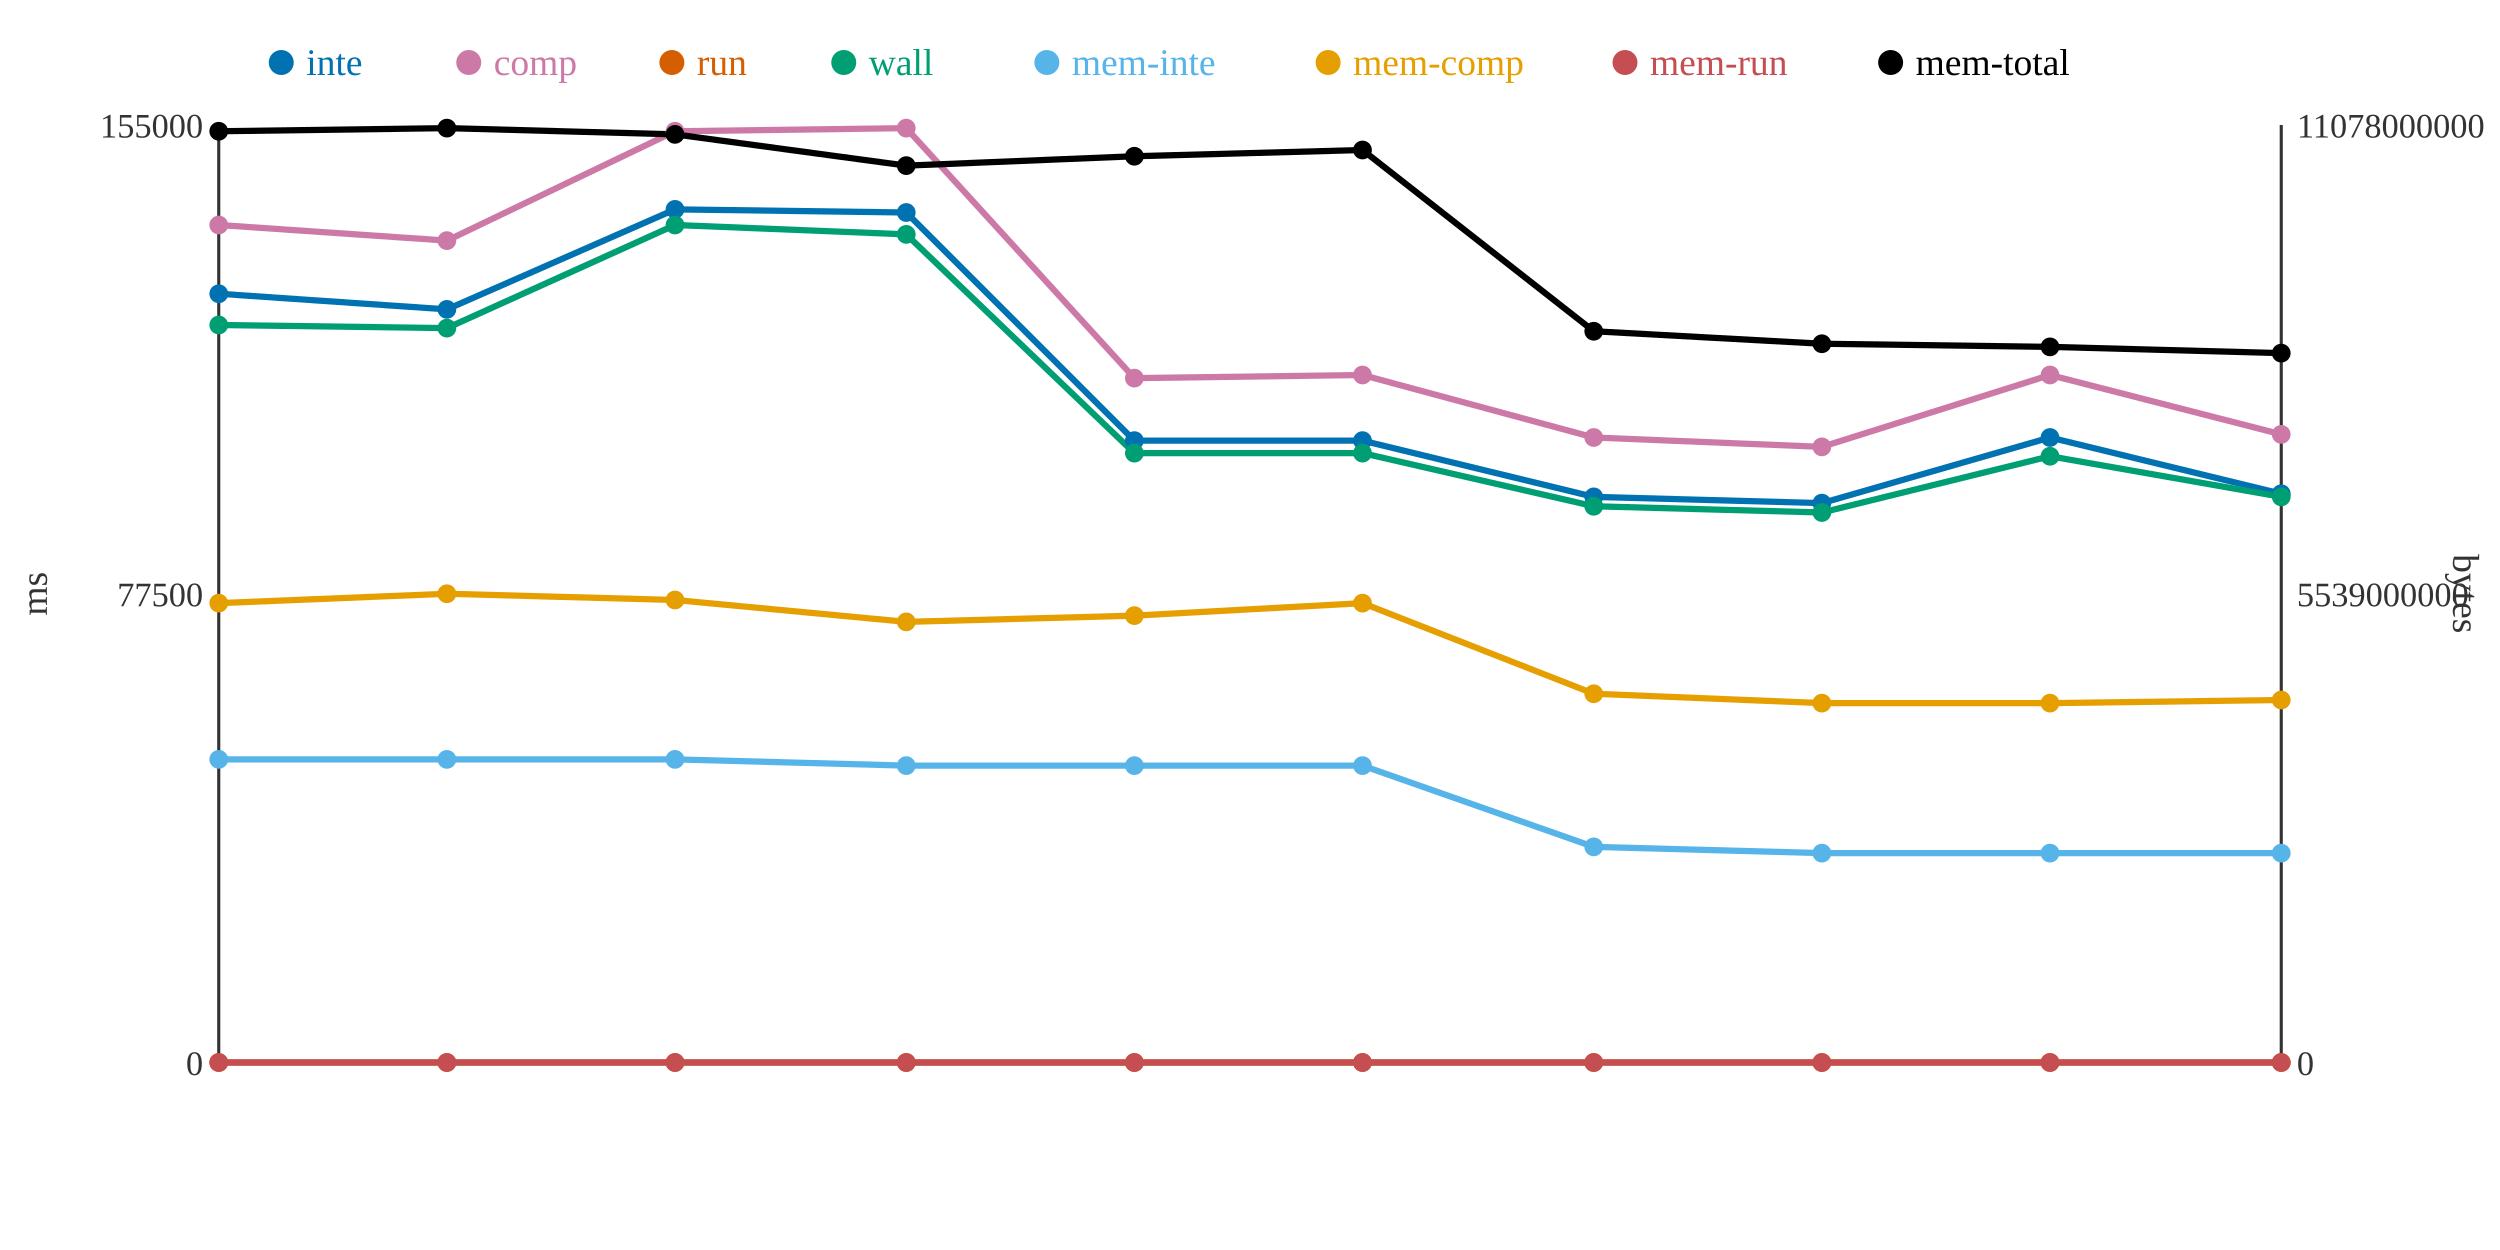
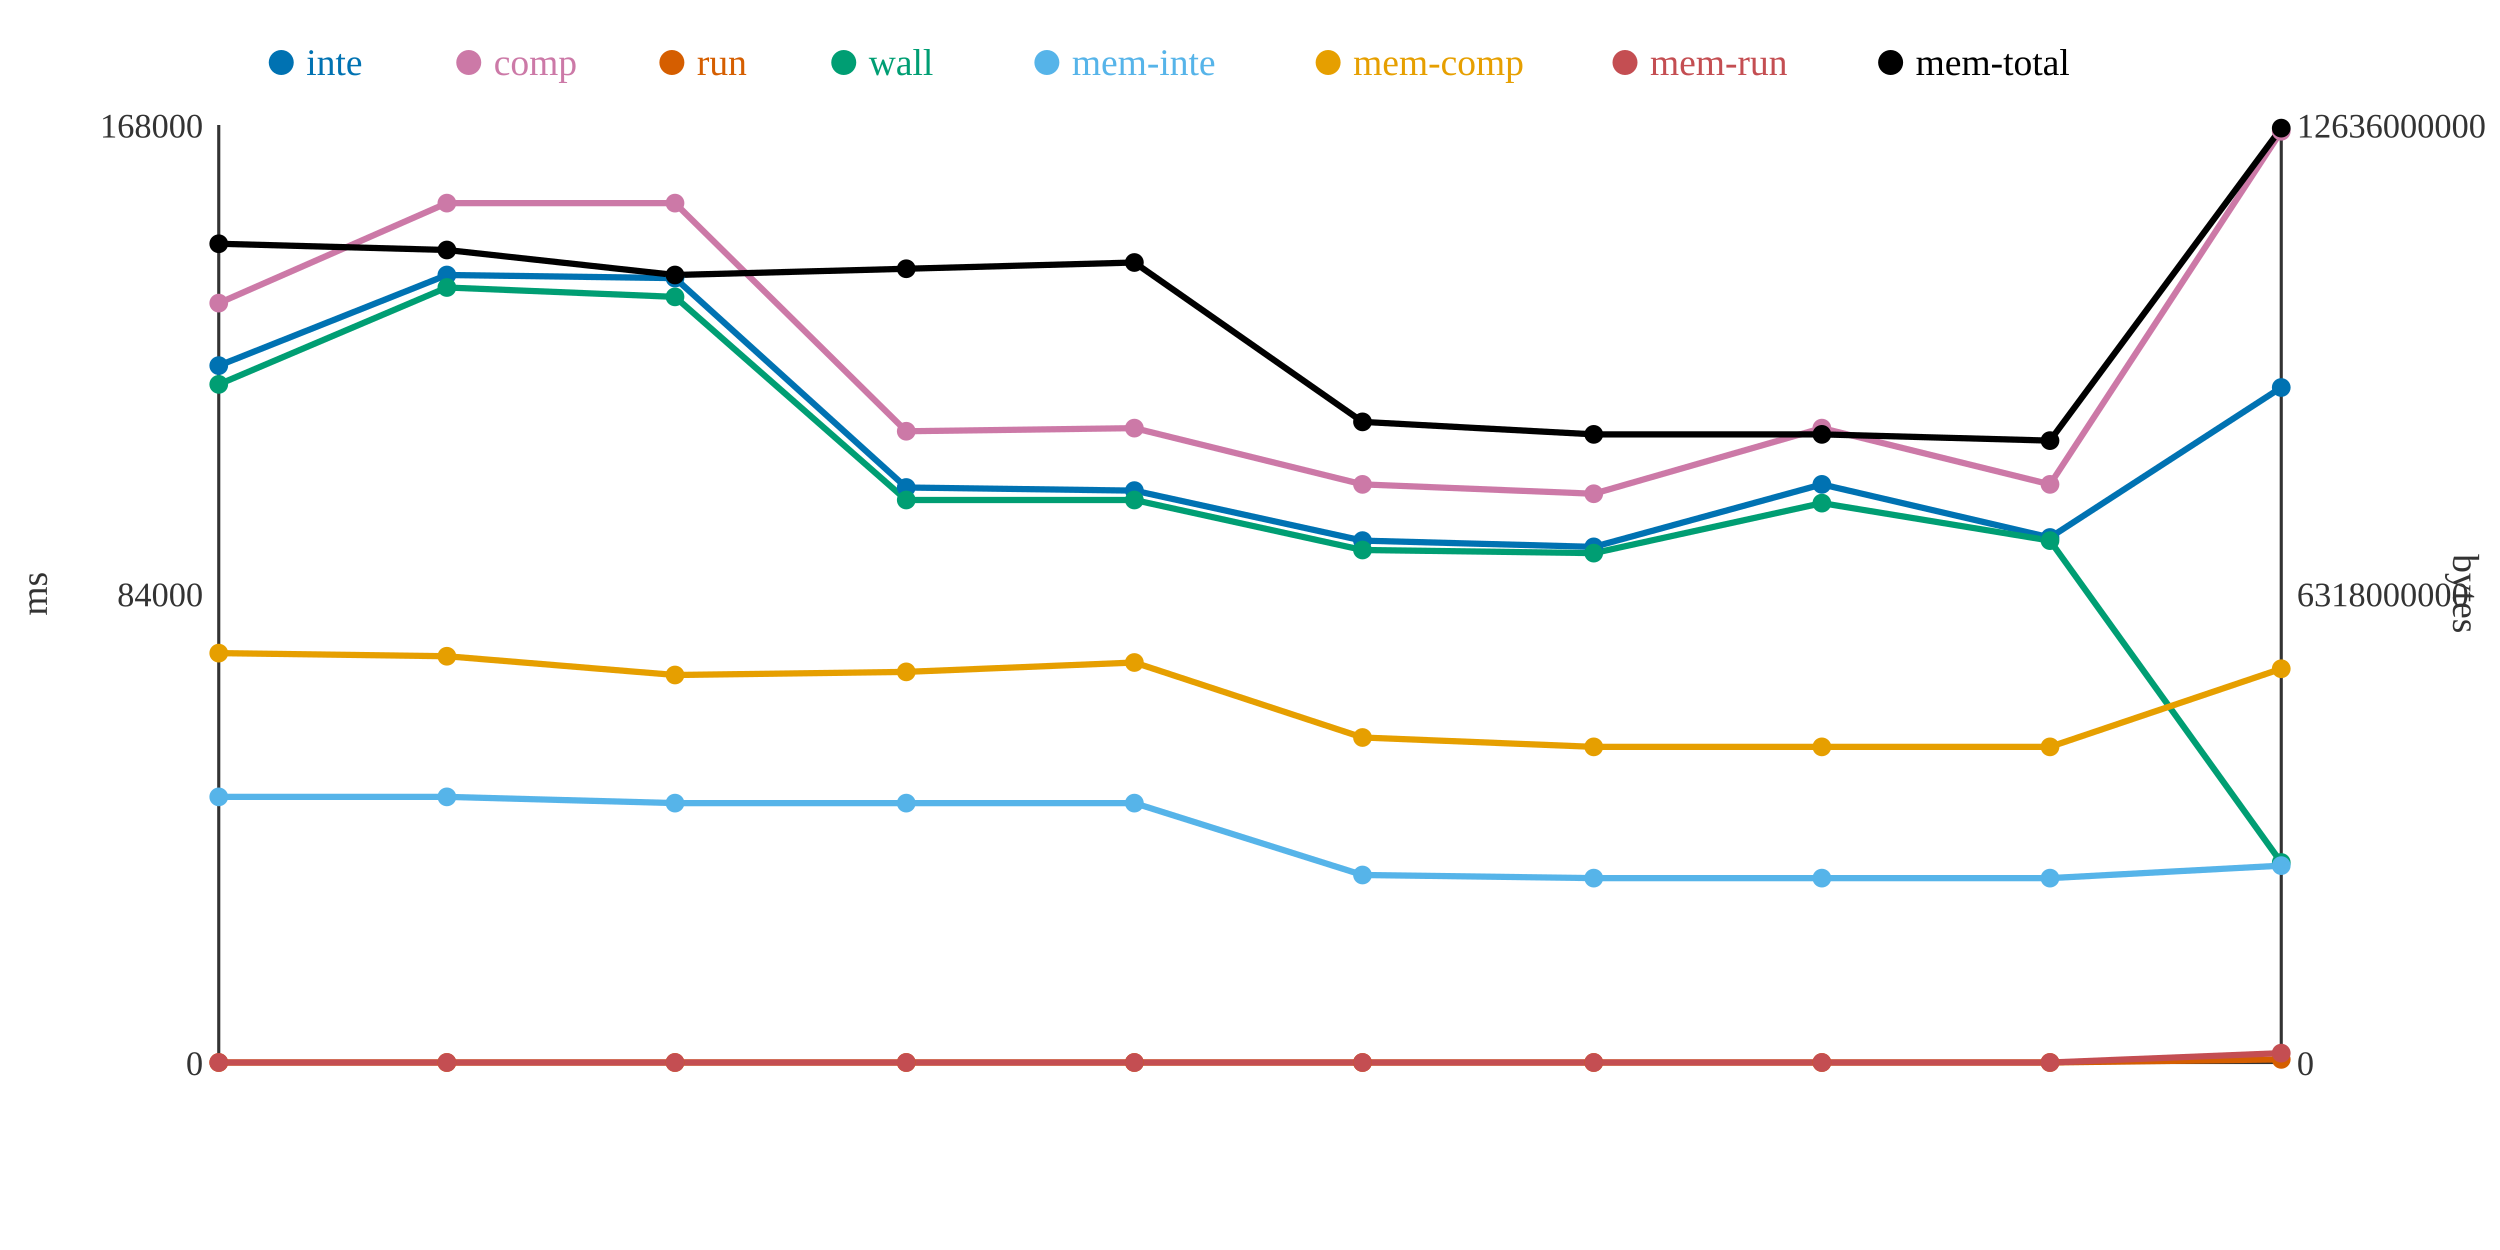
<svg xmlns="http://www.w3.org/2000/svg" width="800" height="400">
  <rect width="800" height="400" fill="white" />
  <line x1="70" y1="40" x2="70" y2="340" stroke="#333" stroke-width="1" />
  <line x1="70" y1="340" x2="730" y2="340" stroke="#333" stroke-width="1" />
  <line x1="730" y1="40" x2="730" y2="340" stroke="#333" stroke-width="1" />
  <text x="65" y="344" text-anchor="end" font-size="11" fill="#333">0</text>
-   <text x="65" y="194" text-anchor="end" font-size="11" fill="#333">77500</text>
-   <text x="65" y="44" text-anchor="end" font-size="11" fill="#333">155000</text>
+   <text x="65" y="194" text-anchor="end" font-size="11" fill="#333">84000</text>
+   <text x="65" y="44" text-anchor="end" font-size="11" fill="#333">168000</text>
  <text x="15" y="190" text-anchor="middle" font-size="12" fill="#333" transform="rotate(-90 15 190)">ms</text>
  <text x="735" y="344" text-anchor="start" font-size="11" fill="#333">0</text>
-   <text x="735" y="194" text-anchor="start" font-size="11" fill="#333">5539000000</text>
-   <text x="735" y="44" text-anchor="start" font-size="11" fill="#333">11078000000</text>
+   <text x="735" y="194" text-anchor="start" font-size="11" fill="#333">6318000000</text>
+   <text x="735" y="44" text-anchor="start" font-size="11" fill="#333">12636000000</text>
  <text x="785" y="190" text-anchor="middle" font-size="12" fill="#333" transform="rotate(90 785 190)">bytes</text>
-   <polyline points="70,94 143,99 216,67 290,68 363,141 436,141 510,159 583,161 656,140 730,158" fill="none" stroke="#0072B2" stroke-width="2" />
-   <polyline points="70,72 143,77 216,42 290,41 363,121 436,120 510,140 583,143 656,120 730,139" fill="none" stroke="#CC79A7" stroke-width="2" />
-   <polyline points="70,340 143,340 216,340 290,340 363,340 436,340 510,340 583,340 656,340 730,340" fill="none" stroke="#D55E00" stroke-width="2" />
-   <polyline points="70,104 143,105 216,72 290,75 363,145 436,145 510,162 583,164 656,146 730,159" fill="none" stroke="#009E73" stroke-width="2" />
-   <polyline points="70,243 143,243 216,243 290,245 363,245 436,245 510,271 583,273 656,273 730,273" fill="none" stroke="#56B4E9" stroke-width="2" />
-   <polyline points="70,193 143,190 216,192 290,199 363,197 436,193 510,222 583,225 656,225 730,224" fill="none" stroke="#E69F00" stroke-width="2" />
-   <polyline points="70,340 143,340 216,340 290,340 363,340 436,340 510,340 583,340 656,340 730,340" fill="none" stroke="#C44E52" stroke-width="2" />
-   <polyline points="70,42 143,41 216,43 290,53 363,50 436,48 510,106 583,110 656,111 730,113" fill="none" stroke="#000000" stroke-width="2" />
-   <circle cx="70" cy="94" r="3" fill="#0072B2" />
-   <circle cx="70" cy="72" r="3" fill="#CC79A7" />
+   <polyline points="70,117 143,88 216,89 290,156 363,157 436,173 510,175 583,155 656,172 730,124" fill="none" stroke="#0072B2" stroke-width="2" />
+   <polyline points="70,97 143,65 216,65 290,138 363,137 436,155 510,158 583,137 656,155 730,42" fill="none" stroke="#CC79A7" stroke-width="2" />
+   <polyline points="70,340 143,340 216,340 290,340 363,340 436,340 510,340 583,340 656,340 730,339" fill="none" stroke="#D55E00" stroke-width="2" />
+   <polyline points="70,123 143,92 216,95 290,160 363,160 436,176 510,177 583,161 656,173 730,276" fill="none" stroke="#009E73" stroke-width="2" />
+   <polyline points="70,255 143,255 216,257 290,257 363,257 436,280 510,281 583,281 656,281 730,277" fill="none" stroke="#56B4E9" stroke-width="2" />
+   <polyline points="70,209 143,210 216,216 290,215 363,212 436,236 510,239 583,239 656,239 730,214" fill="none" stroke="#E69F00" stroke-width="2" />
+   <polyline points="70,340 143,340 216,340 290,340 363,340 436,340 510,340 583,340 656,340 730,337" fill="none" stroke="#C44E52" stroke-width="2" />
+   <polyline points="70,78 143,80 216,88 290,86 363,84 436,135 510,139 583,139 656,141 730,41" fill="none" stroke="#000000" stroke-width="2" />
+   <circle cx="70" cy="117" r="3" fill="#0072B2" />
+   <circle cx="70" cy="97" r="3" fill="#CC79A7" />
  <circle cx="70" cy="340" r="3" fill="#D55E00" />
-   <circle cx="70" cy="104" r="3" fill="#009E73" />
-   <circle cx="70" cy="243" r="3" fill="#56B4E9" />
-   <circle cx="70" cy="193" r="3" fill="#E69F00" />
+   <circle cx="70" cy="123" r="3" fill="#009E73" />
+   <circle cx="70" cy="255" r="3" fill="#56B4E9" />
+   <circle cx="70" cy="209" r="3" fill="#E69F00" />
  <circle cx="70" cy="340" r="3" fill="#C44E52" />
-   <circle cx="70" cy="42" r="3" fill="#000000" />
-   <circle cx="143" cy="99" r="3" fill="#0072B2" />
-   <circle cx="143" cy="77" r="3" fill="#CC79A7" />
+   <circle cx="70" cy="78" r="3" fill="#000000" />
+   <circle cx="143" cy="88" r="3" fill="#0072B2" />
+   <circle cx="143" cy="65" r="3" fill="#CC79A7" />
  <circle cx="143" cy="340" r="3" fill="#D55E00" />
-   <circle cx="143" cy="105" r="3" fill="#009E73" />
-   <circle cx="143" cy="243" r="3" fill="#56B4E9" />
-   <circle cx="143" cy="190" r="3" fill="#E69F00" />
+   <circle cx="143" cy="92" r="3" fill="#009E73" />
+   <circle cx="143" cy="255" r="3" fill="#56B4E9" />
+   <circle cx="143" cy="210" r="3" fill="#E69F00" />
  <circle cx="143" cy="340" r="3" fill="#C44E52" />
-   <circle cx="143" cy="41" r="3" fill="#000000" />
-   <circle cx="216" cy="67" r="3" fill="#0072B2" />
-   <circle cx="216" cy="42" r="3" fill="#CC79A7" />
+   <circle cx="143" cy="80" r="3" fill="#000000" />
+   <circle cx="216" cy="89" r="3" fill="#0072B2" />
+   <circle cx="216" cy="65" r="3" fill="#CC79A7" />
  <circle cx="216" cy="340" r="3" fill="#D55E00" />
-   <circle cx="216" cy="72" r="3" fill="#009E73" />
-   <circle cx="216" cy="243" r="3" fill="#56B4E9" />
-   <circle cx="216" cy="192" r="3" fill="#E69F00" />
+   <circle cx="216" cy="95" r="3" fill="#009E73" />
+   <circle cx="216" cy="257" r="3" fill="#56B4E9" />
+   <circle cx="216" cy="216" r="3" fill="#E69F00" />
  <circle cx="216" cy="340" r="3" fill="#C44E52" />
-   <circle cx="216" cy="43" r="3" fill="#000000" />
-   <circle cx="290" cy="68" r="3" fill="#0072B2" />
-   <circle cx="290" cy="41" r="3" fill="#CC79A7" />
+   <circle cx="216" cy="88" r="3" fill="#000000" />
+   <circle cx="290" cy="156" r="3" fill="#0072B2" />
+   <circle cx="290" cy="138" r="3" fill="#CC79A7" />
  <circle cx="290" cy="340" r="3" fill="#D55E00" />
-   <circle cx="290" cy="75" r="3" fill="#009E73" />
-   <circle cx="290" cy="245" r="3" fill="#56B4E9" />
-   <circle cx="290" cy="199" r="3" fill="#E69F00" />
+   <circle cx="290" cy="160" r="3" fill="#009E73" />
+   <circle cx="290" cy="257" r="3" fill="#56B4E9" />
+   <circle cx="290" cy="215" r="3" fill="#E69F00" />
  <circle cx="290" cy="340" r="3" fill="#C44E52" />
-   <circle cx="290" cy="53" r="3" fill="#000000" />
-   <circle cx="363" cy="141" r="3" fill="#0072B2" />
-   <circle cx="363" cy="121" r="3" fill="#CC79A7" />
+   <circle cx="290" cy="86" r="3" fill="#000000" />
+   <circle cx="363" cy="157" r="3" fill="#0072B2" />
+   <circle cx="363" cy="137" r="3" fill="#CC79A7" />
  <circle cx="363" cy="340" r="3" fill="#D55E00" />
-   <circle cx="363" cy="145" r="3" fill="#009E73" />
-   <circle cx="363" cy="245" r="3" fill="#56B4E9" />
-   <circle cx="363" cy="197" r="3" fill="#E69F00" />
+   <circle cx="363" cy="160" r="3" fill="#009E73" />
+   <circle cx="363" cy="257" r="3" fill="#56B4E9" />
+   <circle cx="363" cy="212" r="3" fill="#E69F00" />
  <circle cx="363" cy="340" r="3" fill="#C44E52" />
-   <circle cx="363" cy="50" r="3" fill="#000000" />
-   <circle cx="436" cy="141" r="3" fill="#0072B2" />
-   <circle cx="436" cy="120" r="3" fill="#CC79A7" />
+   <circle cx="363" cy="84" r="3" fill="#000000" />
+   <circle cx="436" cy="173" r="3" fill="#0072B2" />
+   <circle cx="436" cy="155" r="3" fill="#CC79A7" />
  <circle cx="436" cy="340" r="3" fill="#D55E00" />
-   <circle cx="436" cy="145" r="3" fill="#009E73" />
-   <circle cx="436" cy="245" r="3" fill="#56B4E9" />
-   <circle cx="436" cy="193" r="3" fill="#E69F00" />
+   <circle cx="436" cy="176" r="3" fill="#009E73" />
+   <circle cx="436" cy="280" r="3" fill="#56B4E9" />
+   <circle cx="436" cy="236" r="3" fill="#E69F00" />
  <circle cx="436" cy="340" r="3" fill="#C44E52" />
-   <circle cx="436" cy="48" r="3" fill="#000000" />
-   <circle cx="510" cy="159" r="3" fill="#0072B2" />
-   <circle cx="510" cy="140" r="3" fill="#CC79A7" />
+   <circle cx="436" cy="135" r="3" fill="#000000" />
+   <circle cx="510" cy="175" r="3" fill="#0072B2" />
+   <circle cx="510" cy="158" r="3" fill="#CC79A7" />
  <circle cx="510" cy="340" r="3" fill="#D55E00" />
-   <circle cx="510" cy="162" r="3" fill="#009E73" />
-   <circle cx="510" cy="271" r="3" fill="#56B4E9" />
-   <circle cx="510" cy="222" r="3" fill="#E69F00" />
+   <circle cx="510" cy="177" r="3" fill="#009E73" />
+   <circle cx="510" cy="281" r="3" fill="#56B4E9" />
+   <circle cx="510" cy="239" r="3" fill="#E69F00" />
  <circle cx="510" cy="340" r="3" fill="#C44E52" />
-   <circle cx="510" cy="106" r="3" fill="#000000" />
-   <circle cx="583" cy="161" r="3" fill="#0072B2" />
-   <circle cx="583" cy="143" r="3" fill="#CC79A7" />
+   <circle cx="510" cy="139" r="3" fill="#000000" />
+   <circle cx="583" cy="155" r="3" fill="#0072B2" />
+   <circle cx="583" cy="137" r="3" fill="#CC79A7" />
  <circle cx="583" cy="340" r="3" fill="#D55E00" />
-   <circle cx="583" cy="164" r="3" fill="#009E73" />
-   <circle cx="583" cy="273" r="3" fill="#56B4E9" />
-   <circle cx="583" cy="225" r="3" fill="#E69F00" />
+   <circle cx="583" cy="161" r="3" fill="#009E73" />
+   <circle cx="583" cy="281" r="3" fill="#56B4E9" />
+   <circle cx="583" cy="239" r="3" fill="#E69F00" />
  <circle cx="583" cy="340" r="3" fill="#C44E52" />
-   <circle cx="583" cy="110" r="3" fill="#000000" />
-   <circle cx="656" cy="140" r="3" fill="#0072B2" />
-   <circle cx="656" cy="120" r="3" fill="#CC79A7" />
+   <circle cx="583" cy="139" r="3" fill="#000000" />
+   <circle cx="656" cy="172" r="3" fill="#0072B2" />
+   <circle cx="656" cy="155" r="3" fill="#CC79A7" />
  <circle cx="656" cy="340" r="3" fill="#D55E00" />
-   <circle cx="656" cy="146" r="3" fill="#009E73" />
-   <circle cx="656" cy="273" r="3" fill="#56B4E9" />
-   <circle cx="656" cy="225" r="3" fill="#E69F00" />
+   <circle cx="656" cy="173" r="3" fill="#009E73" />
+   <circle cx="656" cy="281" r="3" fill="#56B4E9" />
+   <circle cx="656" cy="239" r="3" fill="#E69F00" />
  <circle cx="656" cy="340" r="3" fill="#C44E52" />
-   <circle cx="656" cy="111" r="3" fill="#000000" />
-   <circle cx="730" cy="158" r="3" fill="#0072B2" />
-   <circle cx="730" cy="139" r="3" fill="#CC79A7" />
-   <circle cx="730" cy="340" r="3" fill="#D55E00" />
-   <circle cx="730" cy="159" r="3" fill="#009E73" />
-   <circle cx="730" cy="273" r="3" fill="#56B4E9" />
-   <circle cx="730" cy="224" r="3" fill="#E69F00" />
-   <circle cx="730" cy="340" r="3" fill="#C44E52" />
-   <circle cx="730" cy="113" r="3" fill="#000000" />
+   <circle cx="656" cy="141" r="3" fill="#000000" />
+   <circle cx="730" cy="124" r="3" fill="#0072B2" />
+   <circle cx="730" cy="42" r="3" fill="#CC79A7" />
+   <circle cx="730" cy="339" r="3" fill="#D55E00" />
+   <circle cx="730" cy="276" r="3" fill="#009E73" />
+   <circle cx="730" cy="277" r="3" fill="#56B4E9" />
+   <circle cx="730" cy="214" r="3" fill="#E69F00" />
+   <circle cx="730" cy="337" r="3" fill="#C44E52" />
+   <circle cx="730" cy="41" r="3" fill="#000000" />
  <circle cx="90" cy="20" r="4" fill="#0072B2" />
  <text x="98" y="24" text-anchor="start" font-size="12" fill="#0072B2">inte</text>
  <circle cx="150" cy="20" r="4" fill="#CC79A7" />
  <text x="158" y="24" text-anchor="start" font-size="12" fill="#CC79A7">comp</text>
  <circle cx="215" cy="20" r="4" fill="#D55E00" />
  <text x="223" y="24" text-anchor="start" font-size="12" fill="#D55E00">run</text>
  <circle cx="270" cy="20" r="4" fill="#009E73" />
  <text x="278" y="24" text-anchor="start" font-size="12" fill="#009E73">wall</text>
  <circle cx="335" cy="20" r="4" fill="#56B4E9" />
  <text x="343" y="24" text-anchor="start" font-size="12" fill="#56B4E9">mem-inte</text>
  <circle cx="425" cy="20" r="4" fill="#E69F00" />
  <text x="433" y="24" text-anchor="start" font-size="12" fill="#E69F00">mem-comp</text>
  <circle cx="520" cy="20" r="4" fill="#C44E52" />
  <text x="528" y="24" text-anchor="start" font-size="12" fill="#C44E52">mem-run</text>
  <circle cx="605" cy="20" r="4" fill="#000000" />
  <text x="613" y="24" text-anchor="start" font-size="12" fill="#000000">mem-total</text>
</svg>
